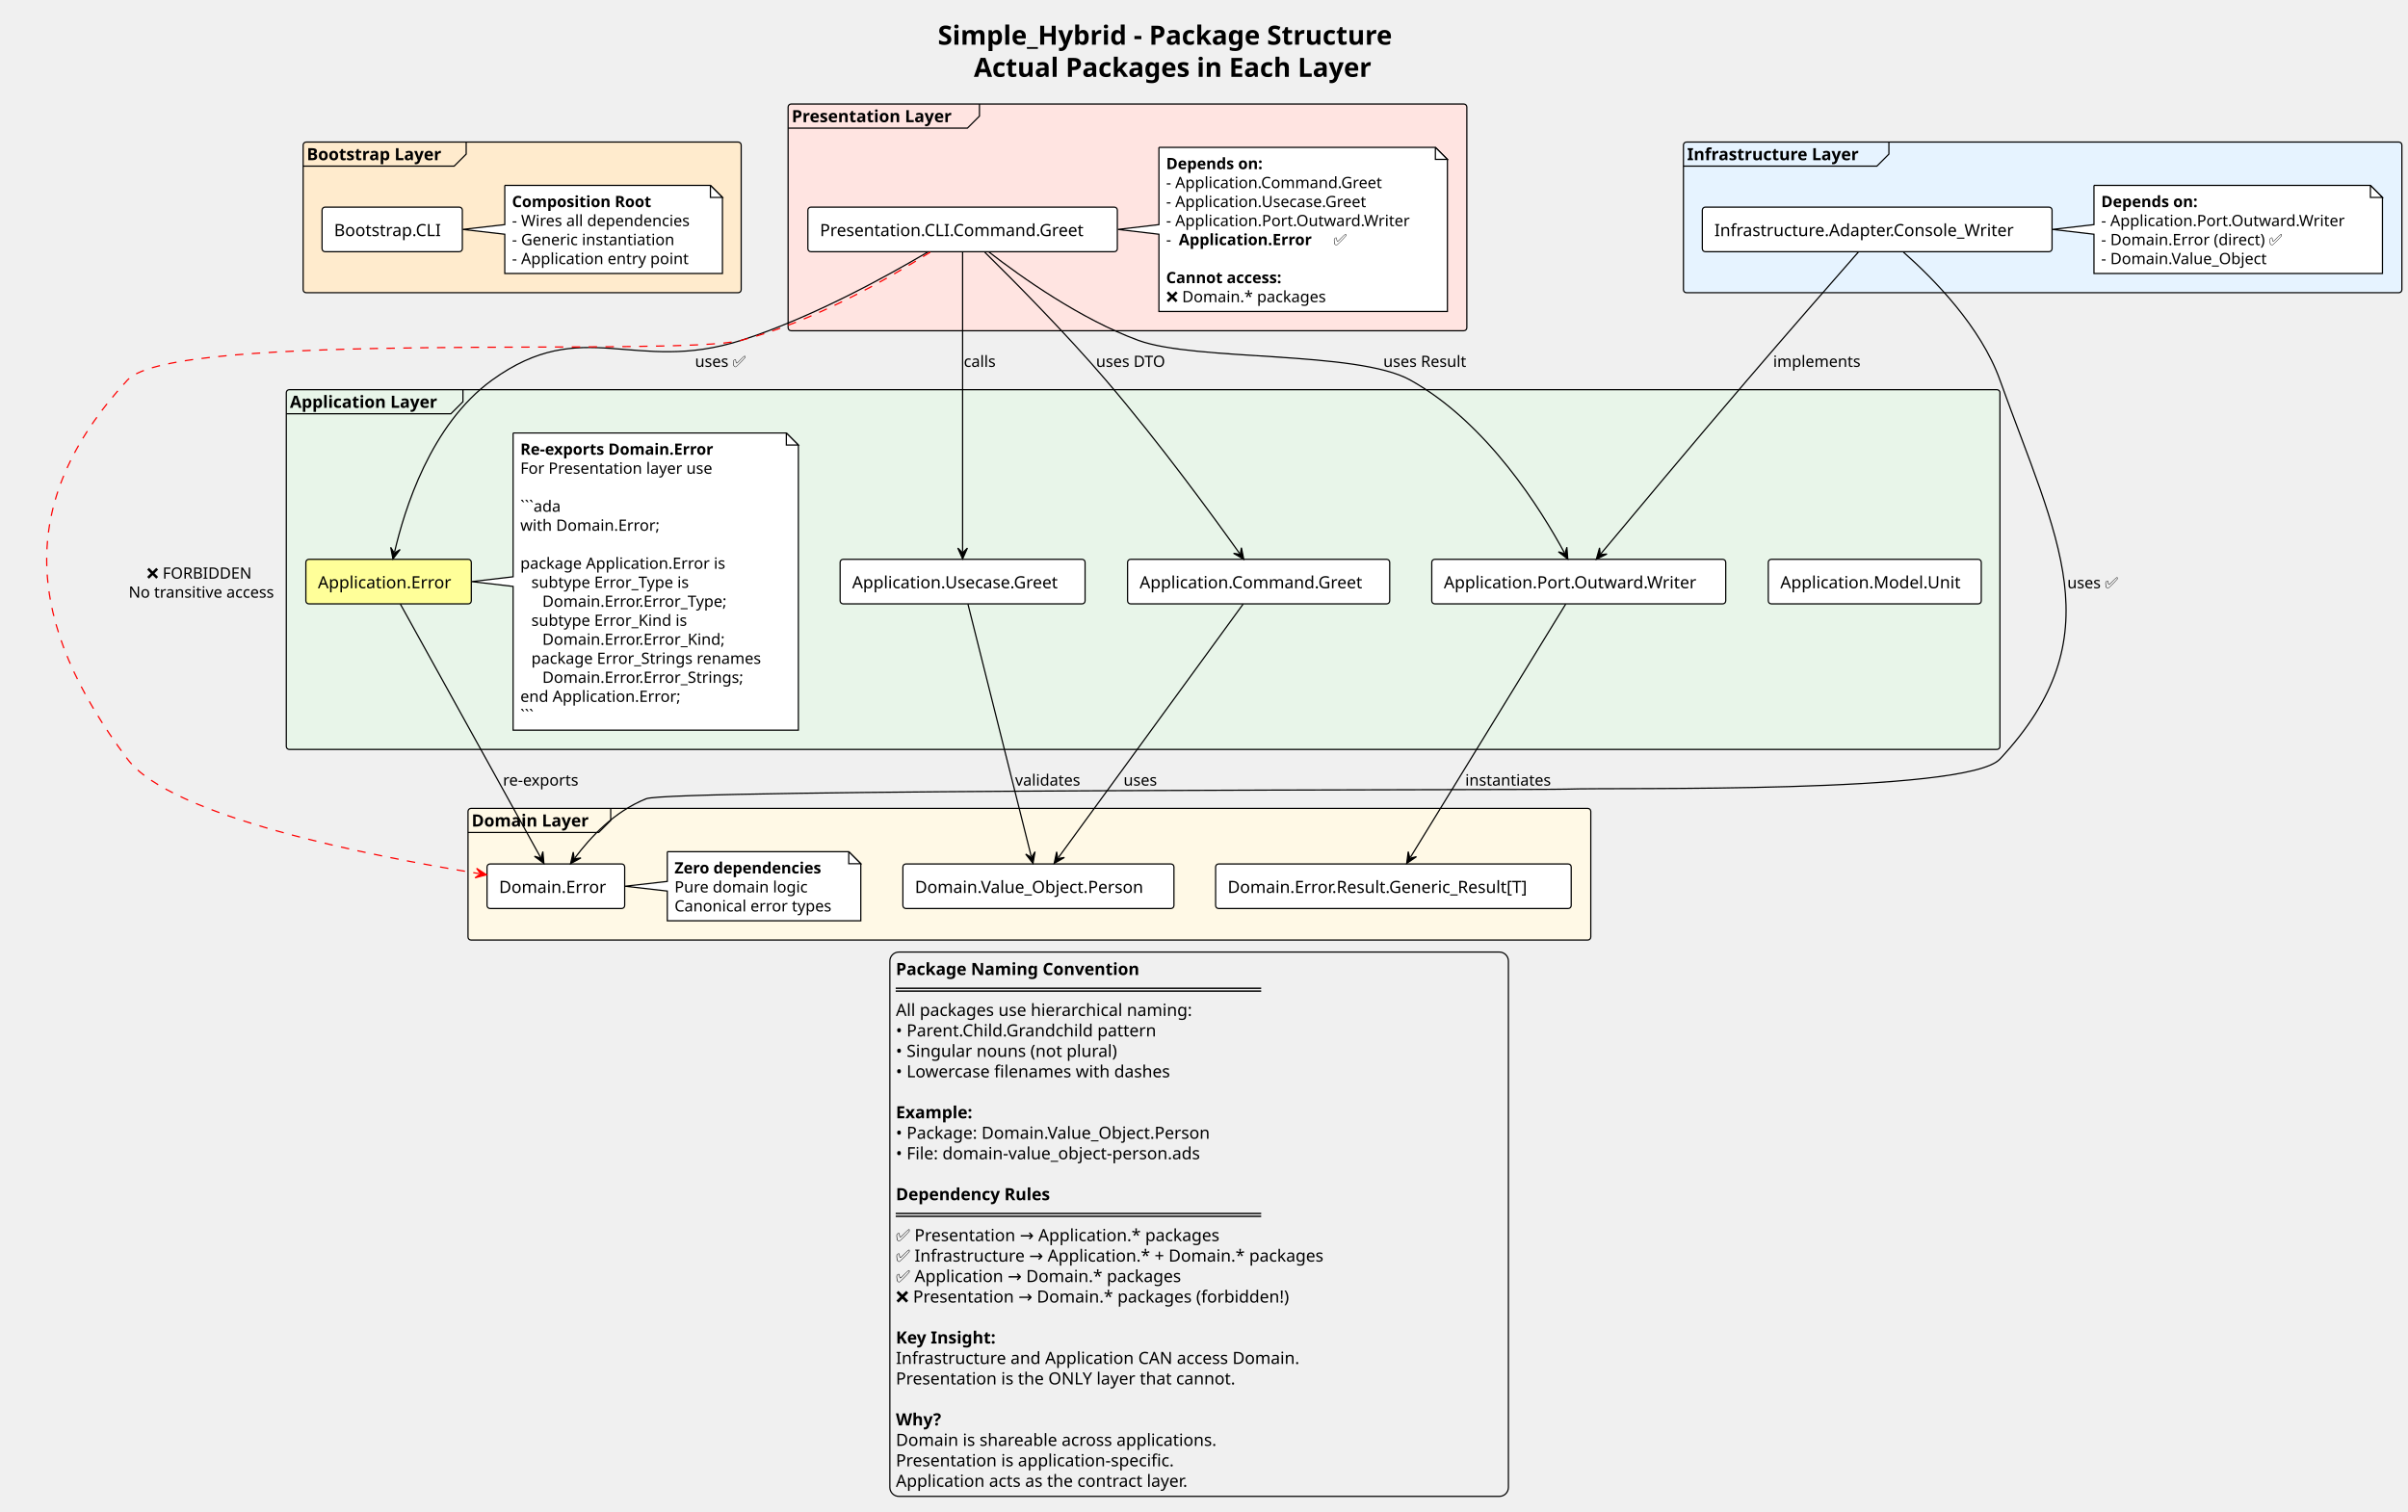
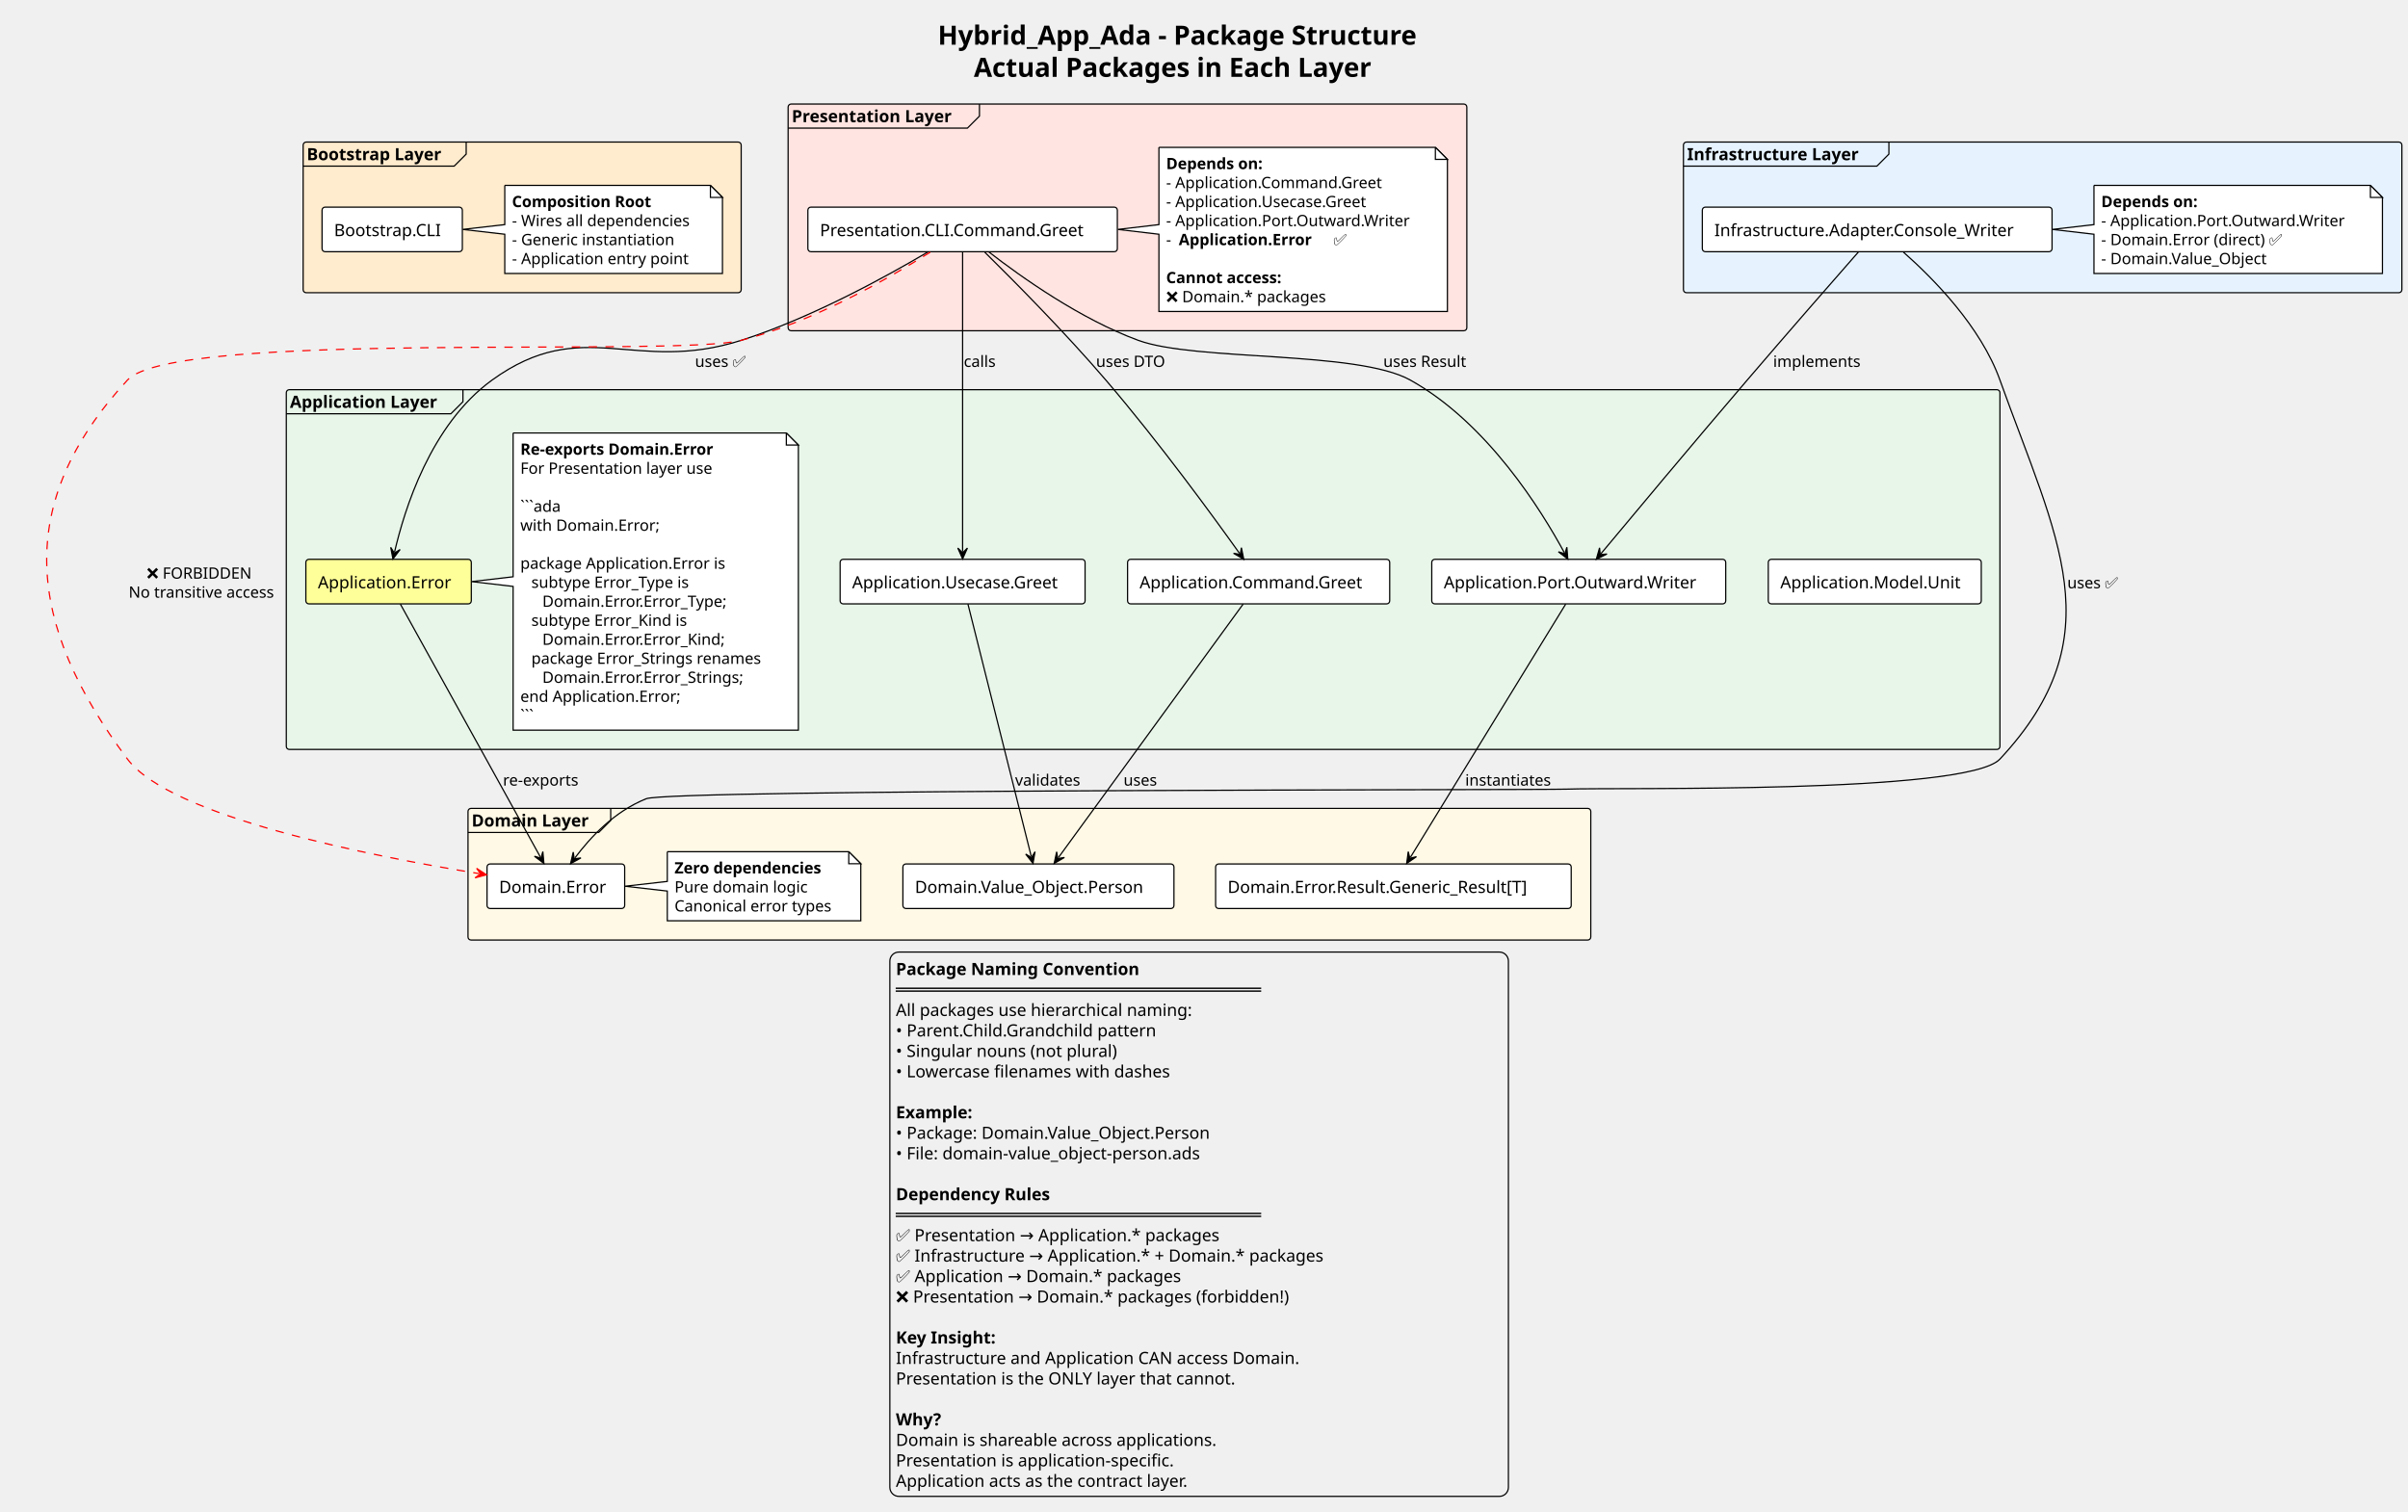
<svg xmlns="http://www.w3.org/2000/svg" contentStyleType="text/css" data-diagram-type="DESCRIPTION" height="1256px" preserveAspectRatio="none" style="width:2001px;height:1256px;background:#FFFFFF;" version="1.1" viewBox="0 0 2001 1256" width="2001px" zoomAndPan="magnify">
  <defs />
  <g>
    <g class="title" data-source-line="4">
-       <text fill="#000000" font-family="Verdana" font-size="22" font-weight="bold" lengthAdjust="spacing" textLength="434.317" x="779.296" y="37.118">Simple_Hybrid - Package Structure</text>
+       <text fill="#000000" font-family="Verdana" font-size="22" font-weight="bold" lengthAdjust="spacing" textLength="434.317" x="779.296" y="37.118">Hybrid_App_Ada - Package Structure</text>
      <text fill="#000000" font-family="Verdana" font-size="22" font-weight="bold" lengthAdjust="spacing" textLength="374.387" x="809.262" y="63.855">Actual Packages in Each Layer</text>
    </g>
    <g class="cluster" data-entity="Bootstrap Layer" data-source-line="6" data-uid="ent0002" id="cluster_Bootstrap Layer">
      <rect fill="#FFEBCD" height="125.19" rx="2.5" ry="2.5" style="stroke:#000000;stroke-width:1;" width="364" x="251.91" y="118.075" />
      <path d="M387.384,118.075 L387.384,128.089 L377.384,138.089 L251.91,138.089" fill="none" style="stroke:#000000;stroke-width:1;" />
      <text fill="#000000" font-family="Verdana" font-size="14" font-weight="bold" lengthAdjust="spacing" textLength="125.474" x="254.91" y="133.15">Bootstrap Layer</text>
    </g>
    <g class="cluster" data-entity="Presentation Layer" data-source-line="16" data-uid="ent0007" id="cluster_Presentation Layer">
      <rect fill="#FFE4E1" height="188.39" rx="2.5" ry="2.5" style="stroke:#000000;stroke-width:1;" width="564" x="654.91" y="86.475" />
      <path d="M813.906,86.475 L813.906,96.489 L803.906,106.489 L654.91,106.489" fill="none" style="stroke:#000000;stroke-width:1;" />
      <text fill="#000000" font-family="Verdana" font-size="14" font-weight="bold" lengthAdjust="spacing" textLength="148.996" x="657.91" y="101.55">Presentation Layer</text>
    </g>
    <g class="cluster" data-entity="Infrastructure Layer" data-source-line="30" data-uid="ent0012" id="cluster_Infrastructure Layer">
      <rect fill="#E6F3FF" height="125.19" rx="2.5" ry="2.5" style="stroke:#000000;stroke-width:1;" width="597" x="1398.91" y="118.075" />
      <path d="M1569.637,118.075 L1569.637,128.089 L1559.637,138.089 L1398.91,138.089" fill="none" style="stroke:#000000;stroke-width:1;" />
      <text fill="#000000" font-family="Verdana" font-size="14" font-weight="bold" lengthAdjust="spacing" textLength="160.727" x="1401.91" y="133.15">Infrastructure Layer</text>
    </g>
    <g class="cluster" data-entity="Application Layer" data-source-line="40" data-uid="ent0017" id="cluster_Application Layer">
      <rect fill="#E8F5E9" height="298.99" rx="2.5" ry="2.5" style="stroke:#000000;stroke-width:1;" width="1424" x="237.91" y="323.865" />
      <path d="M384.69,323.865 L384.69,333.879 L374.69,343.879 L237.91,343.879" fill="none" style="stroke:#000000;stroke-width:1;" />
      <text fill="#000000" font-family="Verdana" font-size="14" font-weight="bold" lengthAdjust="spacing" textLength="136.78" x="240.91" y="338.94">Application Layer</text>
    </g>
    <g class="cluster" data-entity="Domain Layer" data-source-line="66" data-uid="ent0026" id="cluster_Domain Layer">
      <rect fill="#FFF9E6" height="109.4" rx="2.5" ry="2.5" style="stroke:#000000;stroke-width:1;" width="933" x="388.91" y="671.855" />
      <path d="M507.492,671.855 L507.492,681.869 L497.492,691.869 L388.91,691.869" fill="none" style="stroke:#000000;stroke-width:1;" />
      <text fill="#000000" font-family="Verdana" font-size="14" font-weight="bold" lengthAdjust="spacing" textLength="108.582" x="391.91" y="686.93">Domain Layer</text>
    </g>
    <g class="entity" data-entity="BootstrapCLI" data-source-line="7" data-uid="ent0003" id="entity_BootstrapCLI">
      <rect fill="#FFFFFF" height="37.015" rx="2.5" ry="2.5" style="stroke:#000000;stroke-width:1;" width="116.578" x="267.62" y="172.165" />
      <text fill="#000000" font-family="Verdana" font-size="14" lengthAdjust="spacing" textLength="96.578" x="277.62" y="196.24">Bootstrap.CLI</text>
    </g>
    <g class="entity" data-entity="GMN4" data-source-line="9" data-uid="ent0005" id="entity_GMN4">
      <path d="M419.46,154.075 L419.46,186.675 L384.48,190.675 L419.46,194.675 L419.46,227.272 A0,0 0 0 0 419.46,227.272 L600.345,227.272 A0,0 0 0 0 600.345,227.272 L600.345,164.075 L590.345,154.075 L419.46,154.075 A0,0 0 0 0 419.46,154.075" fill="#FFFFFF" style="stroke:#000000;stroke-width:1;" />
      <path d="M590.345,154.075 L590.345,164.075 L600.345,164.075 L590.345,154.075" fill="#FFFFFF" style="stroke:#000000;stroke-width:1;" />
      <text fill="#000000" font-family="Verdana" font-size="13" font-weight="bold" lengthAdjust="spacing" textLength="129.194" x="425.46" y="172.144">Composition Root</text>
      <text fill="#000000" font-family="Verdana" font-size="13" lengthAdjust="spacing" textLength="159.885" x="425.46" y="187.944">- Wires all dependencies</text>
      <text fill="#000000" font-family="Verdana" font-size="13" lengthAdjust="spacing" textLength="145.755" x="425.46" y="203.743">- Generic instantiation</text>
      <text fill="#000000" font-family="Verdana" font-size="13" lengthAdjust="spacing" textLength="158.463" x="425.46" y="219.542">- Application entry point</text>
    </g>
    <g class="entity" data-entity="PresentationGreet" data-source-line="17" data-uid="ent0008" id="entity_PresentationGreet">
      <rect fill="#FFFFFF" height="37.015" rx="2.5" ry="2.5" style="stroke:#000000;stroke-width:1;" width="257.152" x="671.33" y="172.165" />
      <text fill="#000000" font-family="Verdana" font-size="14" lengthAdjust="spacing" textLength="237.152" x="681.33" y="196.24">Presentation.CLI.Command.Greet</text>
    </g>
    <g class="entity" data-entity="GMN9" data-source-line="19" data-uid="ent0010" id="entity_GMN9">
      <path d="M963.04,122.475 L963.04,186.675 L928.97,190.675 L963.04,194.675 L963.04,258.869 A0,0 0 0 0 963.04,258.869 L1202.767,258.869 A0,0 0 0 0 1202.767,258.869 L1202.767,132.475 L1192.767,122.475 L963.04,122.475 A0,0 0 0 0 963.04,122.475" fill="#FFFFFF" style="stroke:#000000;stroke-width:1;" />
      <path d="M1192.767,122.475 L1192.767,132.475 L1202.767,132.475 L1192.767,122.475" fill="#FFFFFF" style="stroke:#000000;stroke-width:1;" />
      <text fill="#000000" font-family="Verdana" font-size="13" font-weight="bold" lengthAdjust="spacing" textLength="91.07" x="969.04" y="140.544">Depends on:</text>
      <text fill="#000000" font-family="Verdana" font-size="13" lengthAdjust="spacing" textLength="194.168" x="969.04" y="156.344">- Application.Command.Greet</text>
      <text fill="#000000" font-family="Verdana" font-size="13" lengthAdjust="spacing" textLength="180.908" x="969.04" y="172.143">- Application.Usecase.Greet</text>
      <text fill="#000000" font-family="Verdana" font-size="13" lengthAdjust="spacing" textLength="218.727" x="969.04" y="187.942">- Application.Port.Outward.Writer</text>
      <text fill="#000000" font-family="Verdana" font-size="13" lengthAdjust="spacing" textLength="5.903" x="969.04" y="203.742">-</text>
      <text fill="#000000" font-family="Verdana" font-size="13" font-weight="bold" lengthAdjust="spacing" textLength="123.932" x="979.514" y="203.742">Application.Error</text>
      <text fill="#000000" font-family="Verdana" font-size="13" lengthAdjust="spacing" textLength="17" x="1108.016" y="203.742">✅</text>
      <text fill="#000000" font-family="Verdana" font-size="13" lengthAdjust="spacing" textLength="4.57" x="969.04" y="219.541"> </text>
      <text fill="#000000" font-family="Verdana" font-size="13" font-weight="bold" lengthAdjust="spacing" textLength="109.173" x="969.04" y="235.34">Cannot access:</text>
      <text fill="#000000" font-family="Verdana" font-size="13" lengthAdjust="spacing" textLength="150.085" x="969.04" y="251.14">❌ Domain.* packages</text>
    </g>
    <g class="entity" data-entity="InfraConsole" data-source-line="31" data-uid="ent0013" id="entity_InfraConsole">
      <rect fill="#FFFFFF" height="37.015" rx="2.5" ry="2.5" style="stroke:#000000;stroke-width:1;" width="290.621" x="1414.59" y="172.165" />
      <text fill="#000000" font-family="Verdana" font-size="14" lengthAdjust="spacing" textLength="270.621" x="1424.59" y="196.24">Infrastructure.Adapter.Console_Writer</text>
    </g>
    <g class="entity" data-entity="GMN14" data-source-line="33" data-uid="ent0015" id="entity_GMN14">
      <path d="M1740.04,154.075 L1740.04,186.675 L1705.51,190.675 L1740.04,194.675 L1740.04,227.272 A0,0 0 0 0 1740.04,227.272 L1979.767,227.272 A0,0 0 0 0 1979.767,227.272 L1979.767,164.075 L1969.767,154.075 L1740.04,154.075 A0,0 0 0 0 1740.04,154.075" fill="#FFFFFF" style="stroke:#000000;stroke-width:1;" />
      <path d="M1969.767,154.075 L1969.767,164.075 L1979.767,164.075 L1969.767,154.075" fill="#FFFFFF" style="stroke:#000000;stroke-width:1;" />
      <text fill="#000000" font-family="Verdana" font-size="13" font-weight="bold" lengthAdjust="spacing" textLength="91.07" x="1746.04" y="172.144">Depends on:</text>
      <text fill="#000000" font-family="Verdana" font-size="13" lengthAdjust="spacing" textLength="218.727" x="1746.04" y="187.944">- Application.Port.Outward.Writer</text>
      <text fill="#000000" font-family="Verdana" font-size="13" lengthAdjust="spacing" textLength="172.911" x="1746.04" y="203.743">- Domain.Error (direct) ✅</text>
      <text fill="#000000" font-family="Verdana" font-size="13" lengthAdjust="spacing" textLength="152.299" x="1746.04" y="219.542">- Domain.Value_Object</text>
    </g>
    <g class="entity" data-entity="AppError" data-source-line="41" data-uid="ent0018" id="entity_AppError">
      <rect fill="#FFFF99" height="37.015" rx="2.5" ry="2.5" style="stroke:#000000;stroke-width:1;" width="137.482" x="254.16" y="464.855" />
      <text fill="#000000" font-family="Verdana" font-size="14" lengthAdjust="spacing" textLength="117.482" x="264.16" y="488.93">Application.Error</text>
    </g>
    <g class="entity" data-entity="AppCommand" data-source-line="42" data-uid="ent0019" id="entity_AppCommand">
      <rect fill="#FFFFFF" height="37.015" rx="2.5" ry="2.5" style="stroke:#000000;stroke-width:1;" width="217.825" x="936.99" y="464.855" />
      <text fill="#000000" font-family="Verdana" font-size="14" lengthAdjust="spacing" textLength="197.825" x="946.99" y="488.93">Application.Command.Greet</text>
    </g>
    <g class="entity" data-entity="AppUsecase" data-source-line="43" data-uid="ent0020" id="entity_AppUsecase">
      <rect fill="#FFFFFF" height="37.015" rx="2.5" ry="2.5" style="stroke:#000000;stroke-width:1;" width="203.545" x="698.13" y="464.855" />
      <text fill="#000000" font-family="Verdana" font-size="14" lengthAdjust="spacing" textLength="183.545" x="708.13" y="488.93">Application.Usecase.Greet</text>
    </g>
    <g class="entity" data-entity="AppWriter" data-source-line="44" data-uid="ent0021" id="entity_AppWriter">
      <rect fill="#FFFFFF" height="37.015" rx="2.5" ry="2.5" style="stroke:#000000;stroke-width:1;" width="244.273" x="1189.77" y="464.855" />
      <text fill="#000000" font-family="Verdana" font-size="14" lengthAdjust="spacing" textLength="224.273" x="1199.77" y="488.93">Application.Port.Outward.Writer</text>
    </g>
    <g class="entity" data-entity="AppUnit" data-source-line="45" data-uid="ent0022" id="entity_AppUnit">
      <rect fill="#FFFFFF" height="37.015" rx="2.5" ry="2.5" style="stroke:#000000;stroke-width:1;" width="176.967" x="1469.42" y="464.855" />
      <text fill="#000000" font-family="Verdana" font-size="14" lengthAdjust="spacing" textLength="156.967" x="1479.42" y="488.93">Application.Model.Unit</text>
    </g>
    <g class="entity" data-entity="GMN23" data-source-line="48" data-uid="ent0024" id="entity_GMN23">
      <path d="M426.39,359.865 L426.39,479.365 L391.85,483.365 L426.39,487.365 L426.39,606.854 A0,0 0 0 0 426.39,606.854 L663.426,606.854 A0,0 0 0 0 663.426,606.854 L663.426,369.865 L653.426,359.865 L426.39,359.865 A0,0 0 0 0 426.39,359.865" fill="#FFFFFF" style="stroke:#000000;stroke-width:1;" />
      <path d="M653.426,359.865 L653.426,369.865 L663.426,369.865 L653.426,359.865" fill="#FFFFFF" style="stroke:#000000;stroke-width:1;" />
      <text fill="#000000" font-family="Verdana" font-size="13" font-weight="bold" lengthAdjust="spacing" textLength="182.673" x="432.39" y="377.934">Re-exports Domain.Error</text>
      <text fill="#000000" font-family="Verdana" font-size="13" lengthAdjust="spacing" textLength="171.336" x="432.39" y="393.734">For Presentation layer use</text>
      <text fill="#000000" font-family="Verdana" font-size="13" lengthAdjust="spacing" textLength="4.57" x="432.39" y="409.533"> </text>
      <text fill="#000000" font-family="Verdana" font-size="13" lengthAdjust="spacing" textLength="48.509" x="432.39" y="425.332">```ada</text>
      <text fill="#000000" font-family="Verdana" font-size="13" lengthAdjust="spacing" textLength="125.665" x="432.39" y="441.132">with Domain.Error;</text>
      <text fill="#000000" font-family="Verdana" font-size="13" lengthAdjust="spacing" textLength="4.57" x="432.39" y="456.931"> </text>
      <text fill="#000000" font-family="Verdana" font-size="13" lengthAdjust="spacing" textLength="182.597" x="432.39" y="472.73">package Application.Error is</text>
      <text fill="#000000" font-family="Verdana" font-size="13" lengthAdjust="spacing" textLength="143.806" x="441.531" y="488.53">subtype Error_Type is</text>
      <text fill="#000000" font-family="Verdana" font-size="13" lengthAdjust="spacing" textLength="170.834" x="450.671" y="504.329">Domain.Error.Error_Type;</text>
      <text fill="#000000" font-family="Verdana" font-size="13" lengthAdjust="spacing" textLength="141.159" x="441.531" y="520.128">subtype Error_Kind is</text>
      <text fill="#000000" font-family="Verdana" font-size="13" lengthAdjust="spacing" textLength="168.188" x="450.671" y="535.928">Domain.Error.Error_Kind;</text>
      <text fill="#000000" font-family="Verdana" font-size="13" lengthAdjust="spacing" textLength="206.895" x="441.531" y="551.727">package Error_Strings renames</text>
      <text fill="#000000" font-family="Verdana" font-size="13" lengthAdjust="spacing" textLength="185.51" x="450.671" y="567.526">Domain.Error.Error_Strings;</text>
      <text fill="#000000" font-family="Verdana" font-size="13" lengthAdjust="spacing" textLength="143.635" x="432.39" y="583.326">end Application.Error;</text>
      <text fill="#000000" font-family="Verdana" font-size="13" lengthAdjust="spacing" textLength="24.794" x="432.39" y="599.125">```</text>
    </g>
    <g class="entity" data-entity="DomainError" data-source-line="67" data-uid="ent0027" id="entity_DomainError">
      <rect fill="#FFFFFF" height="37.015" rx="2.5" ry="2.5" style="stroke:#000000;stroke-width:1;" width="114.377" x="404.72" y="718.045" />
      <text fill="#000000" font-family="Verdana" font-size="14" lengthAdjust="spacing" textLength="94.377" x="414.72" y="742.12">Domain.Error</text>
    </g>
    <g class="entity" data-entity="DomainResult" data-source-line="68" data-uid="ent0028" id="entity_DomainResult">
      <rect fill="#FFFFFF" height="37.015" rx="2.5" ry="2.5" style="stroke:#000000;stroke-width:1;" width="295.481" x="1010.16" y="718.045" />
      <text fill="#000000" font-family="Verdana" font-size="14" lengthAdjust="spacing" textLength="275.481" x="1020.16" y="742.12">Domain.Error.Result.Generic_Result[T]</text>
    </g>
    <g class="entity" data-entity="DomainPerson" data-source-line="69" data-uid="ent0029" id="entity_DomainPerson">
      <rect fill="#FFFFFF" height="37.015" rx="2.5" ry="2.5" style="stroke:#000000;stroke-width:1;" width="225.235" x="750.29" y="718.045" />
      <text fill="#000000" font-family="Verdana" font-size="14" lengthAdjust="spacing" textLength="205.235" x="760.29" y="742.12">Domain.Value_Object.Person</text>
    </g>
    <g class="entity" data-entity="GMN30" data-source-line="72" data-uid="ent0031" id="entity_GMN30">
      <path d="M554.51,707.855 L554.51,732.555 L519.35,736.555 L554.51,740.555 L554.51,765.253 A0,0 0 0 0 554.51,765.253 L715.304,765.253 A0,0 0 0 0 715.304,765.253 L715.304,717.855 L705.304,707.855 L554.51,707.855 A0,0 0 0 0 554.51,707.855" fill="#FFFFFF" style="stroke:#000000;stroke-width:1;" />
      <path d="M705.304,707.855 L705.304,717.855 L715.304,717.855 L705.304,707.855" fill="#FFFFFF" style="stroke:#000000;stroke-width:1;" />
      <text fill="#000000" font-family="Verdana" font-size="13" font-weight="bold" lengthAdjust="spacing" textLength="137.585" x="560.51" y="725.924">Zero dependencies</text>
      <text fill="#000000" font-family="Verdana" font-size="13" lengthAdjust="spacing" textLength="116.632" x="560.51" y="741.724">Pure domain logic</text>
      <text fill="#000000" font-family="Verdana" font-size="13" lengthAdjust="spacing" textLength="139.794" x="560.51" y="757.523">Canonical error types</text>
    </g>
    <g class="link" data-entity-1="PresentationGreet" data-entity-2="AppCommand" data-source-line="79" data-uid="lnk33" id="link_PresentationGreet_AppCommand">
      <path d="M818.31,209.585 C842.29,233.205 885.12,276.385 918.91,315.865 C963.58,368.075 1008.027,429.059 1030.057,459.959" fill="none" id="PresentationGreet-to-AppCommand" style="stroke:#000000;stroke-width:1;" />
      <polygon fill="#000000" points="1033.54,464.845,1031.572,455.194,1030.637,460.773,1025.058,459.838,1033.54,464.845" style="stroke:#000000;stroke-width:1;" />
      <text fill="#000000" font-family="Verdana" font-size="13" lengthAdjust="spacing" textLength="62.347" x="910.77" y="304.934">uses DTO</text>
    </g>
    <g class="link" data-entity-1="PresentationGreet" data-entity-2="AppUsecase" data-source-line="80" data-uid="lnk34" id="link_PresentationGreet_AppUsecase">
      <path d="M799.91,209.415 C799.91,261.315 799.91,406.405 799.91,458.475" fill="none" id="PresentationGreet-to-AppUsecase" style="stroke:#000000;stroke-width:1;" />
      <polygon fill="#000000" points="799.91,464.475,803.91,455.475,799.91,459.475,795.91,455.475,799.91,464.475" style="stroke:#000000;stroke-width:1;" />
      <text fill="#000000" font-family="Verdana" font-size="13" lengthAdjust="spacing" textLength="28.488" x="800.91" y="304.934">calls</text>
    </g>
    <g class="link" data-entity-1="PresentationGreet" data-entity-2="AppWriter" data-source-line="81" data-uid="lnk35" id="link_PresentationGreet_AppWriter">
      <path d="M821.64,209.335 C848.9,230.485 897.93,265.265 945.91,282.865 C993.55,300.355 1127.57,291.165 1171.91,315.865 C1236.24,351.705 1280.93,424.28 1299.94,459.34" fill="none" id="PresentationGreet-to-AppWriter" style="stroke:#000000;stroke-width:1;" />
      <polygon fill="#000000" points="1302.8,464.615,1302.026,454.796,1300.417,460.219,1294.994,458.609,1302.8,464.615" style="stroke:#000000;stroke-width:1;" />
      <text fill="#000000" font-family="Verdana" font-size="13" lengthAdjust="spacing" textLength="74.56" x="1149.49" y="304.934">uses Result</text>
    </g>
    <g class="link" data-entity-1="PresentationGreet" data-entity-2="AppError" data-source-line="82" data-uid="lnk36" id="link_PresentationGreet_AppError">
      <path d="M770.8,209.575 C735.47,230.465 673.47,264.485 615.91,282.865 C527.16,311.205 484.4,261.275 408.91,315.865 C357.63,352.945 335.991,423.951 327.891,458.731" fill="none" id="PresentationGreet-to-AppError" style="stroke:#000000;stroke-width:1;" />
      <polygon fill="#000000" points="326.53,464.575,332.467,456.716,327.664,459.705,324.676,454.902,326.53,464.575" style="stroke:#000000;stroke-width:1;" />
      <text fill="#000000" font-family="Verdana" font-size="13" lengthAdjust="spacing" textLength="51.087" x="577.52" y="304.934">uses ✅</text>
    </g>
    <g class="link" data-entity-1="InfraConsole" data-entity-2="AppWriter" data-source-line="84" data-uid="lnk37" id="link_InfraConsole_AppWriter">
      <path d="M1544.43,209.275 C1523.38,233.275 1484.59,277.645 1451.91,315.865 C1405.76,369.825 1355.73,429.714 1330.36,460.174" fill="none" id="InfraConsole-to-AppWriter" style="stroke:#000000;stroke-width:1;" />
      <polygon fill="#000000" points="1326.52,464.785,1335.353,460.429,1329.72,460.943,1329.206,455.309,1326.52,464.785" style="stroke:#000000;stroke-width:1;" />
      <text fill="#000000" font-family="Verdana" font-size="13" lengthAdjust="spacing" textLength="76.134" x="1473.43" y="304.934">implements</text>
    </g>
    <g class="link" data-entity-1="InfraConsole" data-entity-2="DomainError" data-source-line="85" data-uid="lnk38" id="link_InfraConsole_DomainError">
      <path d="M1581.73,209.575 C1606.65,231.565 1646.01,271.475 1661.91,315.865 C1709.09,447.675 1757.41,528.495 1661.91,630.855 C1634.55,660.175 1341.97,654.255 1301.91,655.855 C1280.67,656.705 556.59,655.845 536.91,663.855 C510.04,674.795 490.926,695.547 477.746,712.997" fill="none" id="InfraConsole-to-DomainError" style="stroke:#000000;stroke-width:1;" />
      <polygon fill="#000000" points="474.13,717.785,482.746,713.014,477.144,713.795,476.363,708.192,474.13,717.785" style="stroke:#000000;stroke-width:1;" />
      <text fill="#000000" font-family="Verdana" font-size="13" lengthAdjust="spacing" textLength="51.087" x="1717.87" y="488.934">uses ✅</text>
    </g>
    <g class="link" data-entity-1="AppCommand" data-entity-2="DomainPerson" data-source-line="87" data-uid="lnk39" id="link_AppCommand_DomainPerson">
      <path d="M1033.04,502.025 C999.52,548.035 913.313,666.365 879.533,712.725" fill="none" id="AppCommand-to-DomainPerson" style="stroke:#000000;stroke-width:1;" />
      <polygon fill="#000000" points="876,717.575,884.533,712.656,878.944,713.534,878.067,707.945,876,717.575" style="stroke:#000000;stroke-width:1;" />
      <text fill="#000000" font-family="Verdana" font-size="13" lengthAdjust="spacing" textLength="29.517" x="933.63" y="652.924">uses</text>
    </g>
    <g class="link" data-entity-1="AppUsecase" data-entity-2="DomainPerson" data-source-line="88" data-uid="lnk40" id="link_AppUsecase_DomainPerson">
      <path d="M804.34,502.025 C815.87,548.035 845.31,665.395 856.94,711.755" fill="none" id="AppUsecase-to-DomainPerson" style="stroke:#000000;stroke-width:1;" />
      <polygon fill="#000000" points="858.4,717.575,860.09,707.872,857.183,712.725,852.33,709.818,858.4,717.575" style="stroke:#000000;stroke-width:1;" />
      <text fill="#000000" font-family="Verdana" font-size="13" lengthAdjust="spacing" textLength="58.183" x="843.53" y="652.924">validates</text>
    </g>
    <g class="link" data-entity-1="AppWriter" data-entity-2="DomainResult" data-source-line="89" data-uid="lnk41" id="link_AppWriter_DomainResult">
      <path d="M1301.08,502.025 C1272.87,548.035 1200.486,666.099 1172.066,712.459" fill="none" id="AppWriter-to-DomainResult" style="stroke:#000000;stroke-width:1;" />
      <polygon fill="#000000" points="1168.93,717.575,1177.044,711.992,1171.543,713.312,1170.224,707.811,1168.93,717.575" style="stroke:#000000;stroke-width:1;" />
      <text fill="#000000" font-family="Verdana" font-size="13" lengthAdjust="spacing" textLength="75.861" x="1217.58" y="652.924">instantiates</text>
    </g>
    <g class="link" data-entity-1="AppError" data-entity-2="DomainError" data-source-line="90" data-uid="lnk42" id="link_AppError_DomainError">
      <path d="M332.68,502.025 C358.14,548.035 423.394,665.965 449.054,712.325" fill="none" id="AppError-to-DomainError" style="stroke:#000000;stroke-width:1;" />
      <polygon fill="#000000" points="451.96,717.575,451.101,707.763,449.539,713.2,444.102,711.637,451.96,717.575" style="stroke:#000000;stroke-width:1;" />
      <text fill="#000000" font-family="Verdana" font-size="13" lengthAdjust="spacing" textLength="68.066" x="417.94" y="652.924">re-exports</text>
    </g>
    <g class="link" data-entity-1="PresentationGreet" data-entity-2="DomainError" data-source-line="93" data-uid="lnk43" id="link_PresentationGreet_DomainError">
      <path d="M772.97,209.595 C738.32,231.535 675.5,267.655 615.91,282.865 C560.88,296.905 144.4,274.125 105.91,315.865 C11,418.785 22.03,518.765 105.91,630.855 C141.75,678.765 307.077,711.316 398.367,726.096" fill="none" id="PresentationGreet-to-DomainError" style="stroke:#FF0000;stroke-width:1;stroke-dasharray:7,7;" />
      <polygon fill="#FF0000" points="404.29,727.055,396.045,721.668,399.354,726.255,394.766,729.565,404.29,727.055" style="stroke:#FF0000;stroke-width:1;" />
      <text fill="#000000" font-family="Verdana" font-size="13" lengthAdjust="spacing" textLength="100.675" x="121.858" y="480.934">❌ FORBIDDEN</text>
      <text fill="#000000" font-family="Verdana" font-size="13" lengthAdjust="spacing" textLength="130.571" x="106.91" y="496.734">No transitive access</text>
    </g>
    <g class="legend" data-source-line="95">
      <rect fill="none" height="452.381" rx="7.5" ry="7.5" style="stroke:#000000;stroke-width:1;" width="514" x="739.455" y="791.255" />
      <text fill="#000000" font-family="Verdana" font-size="14" font-weight="bold" lengthAdjust="spacing" textLength="224.649" x="744.455" y="810.33">Package Naming Convention</text>
      <text fill="#000000" font-family="Verdana" font-size="14" lengthAdjust="spacing" textLength="504" x="744.455" y="827.345">════════════════════════════════════</text>
      <text fill="#000000" font-family="Verdana" font-size="14" lengthAdjust="spacing" textLength="266.513" x="744.455" y="844.359">All packages use hierarchical naming:</text>
      <text fill="#000000" font-family="Verdana" font-size="14" lengthAdjust="spacing" textLength="234.965" x="744.455" y="861.374">• Parent.Child.Grandchild pattern</text>
      <text fill="#000000" font-family="Verdana" font-size="14" lengthAdjust="spacing" textLength="203.007" x="744.455" y="878.388">• Singular nouns (not plural)</text>
      <text fill="#000000" font-family="Verdana" font-size="14" lengthAdjust="spacing" textLength="246.777" x="744.455" y="895.403">• Lowercase filenames with dashes</text>
      <text fill="#000000" font-family="Verdana" font-size="14" lengthAdjust="spacing" textLength="4.922" x="744.455" y="912.418"> </text>
      <text fill="#000000" font-family="Verdana" font-size="14" font-weight="bold" lengthAdjust="spacing" textLength="72.598" x="744.455" y="929.432">Example:</text>
      <text fill="#000000" font-family="Verdana" font-size="14" lengthAdjust="spacing" textLength="286.973" x="744.455" y="946.447">• Package: Domain.Value_Object.Person</text>
      <text fill="#000000" font-family="Verdana" font-size="14" lengthAdjust="spacing" textLength="279.597" x="744.455" y="963.462">• File: domain-value_object-person.ads</text>
      <text fill="#000000" font-family="Verdana" font-size="14" lengthAdjust="spacing" textLength="4.922" x="744.455" y="980.476"> </text>
      <text fill="#000000" font-family="Verdana" font-size="14" font-weight="bold" lengthAdjust="spacing" textLength="144.484" x="744.455" y="997.491">Dependency Rules</text>
      <text fill="#000000" font-family="Verdana" font-size="14" lengthAdjust="spacing" textLength="504" x="744.455" y="1014.506">════════════════════════════════════</text>
      <text fill="#000000" font-family="Verdana" font-size="14" lengthAdjust="spacing" textLength="297.161" x="744.455" y="1031.52">✅ Presentation → Application.* packages</text>
      <text fill="#000000" font-family="Verdana" font-size="14" lengthAdjust="spacing" textLength="396.262" x="744.455" y="1048.535">✅ Infrastructure → Application.* + Domain.* packages</text>
      <text fill="#000000" font-family="Verdana" font-size="14" lengthAdjust="spacing" textLength="263.282" x="744.455" y="1065.55">✅ Application → Domain.* packages</text>
      <text fill="#000000" font-family="Verdana" font-size="14" lengthAdjust="spacing" textLength="363.805" x="744.455" y="1082.564">❌ Presentation → Domain.* packages (forbidden!)</text>
      <text fill="#000000" font-family="Verdana" font-size="14" lengthAdjust="spacing" textLength="4.922" x="744.455" y="1099.579"> </text>
      <text fill="#000000" font-family="Verdana" font-size="14" font-weight="bold" lengthAdjust="spacing" textLength="96.469" x="744.455" y="1116.593">Key Insight:</text>
      <text fill="#000000" font-family="Verdana" font-size="14" lengthAdjust="spacing" textLength="360.247" x="744.455" y="1133.608">Infrastructure and Application CAN access Domain.</text>
      <text fill="#000000" font-family="Verdana" font-size="14" lengthAdjust="spacing" textLength="304.849" x="744.455" y="1150.623">Presentation is the ONLY layer that cannot.</text>
      <text fill="#000000" font-family="Verdana" font-size="14" lengthAdjust="spacing" textLength="4.922" x="744.455" y="1167.637"> </text>
      <text fill="#000000" font-family="Verdana" font-size="14" font-weight="bold" lengthAdjust="spacing" textLength="43.518" x="744.455" y="1184.652">Why?</text>
      <text fill="#000000" font-family="Verdana" font-size="14" lengthAdjust="spacing" textLength="286.125" x="744.455" y="1201.667">Domain is shareable across applications.</text>
      <text fill="#000000" font-family="Verdana" font-size="14" lengthAdjust="spacing" textLength="247.823" x="744.455" y="1218.681">Presentation is application-specific.</text>
      <text fill="#000000" font-family="Verdana" font-size="14" lengthAdjust="spacing" textLength="265.959" x="744.455" y="1235.696">Application acts as the contract layer.</text>
    </g>
  </g>
</svg>
